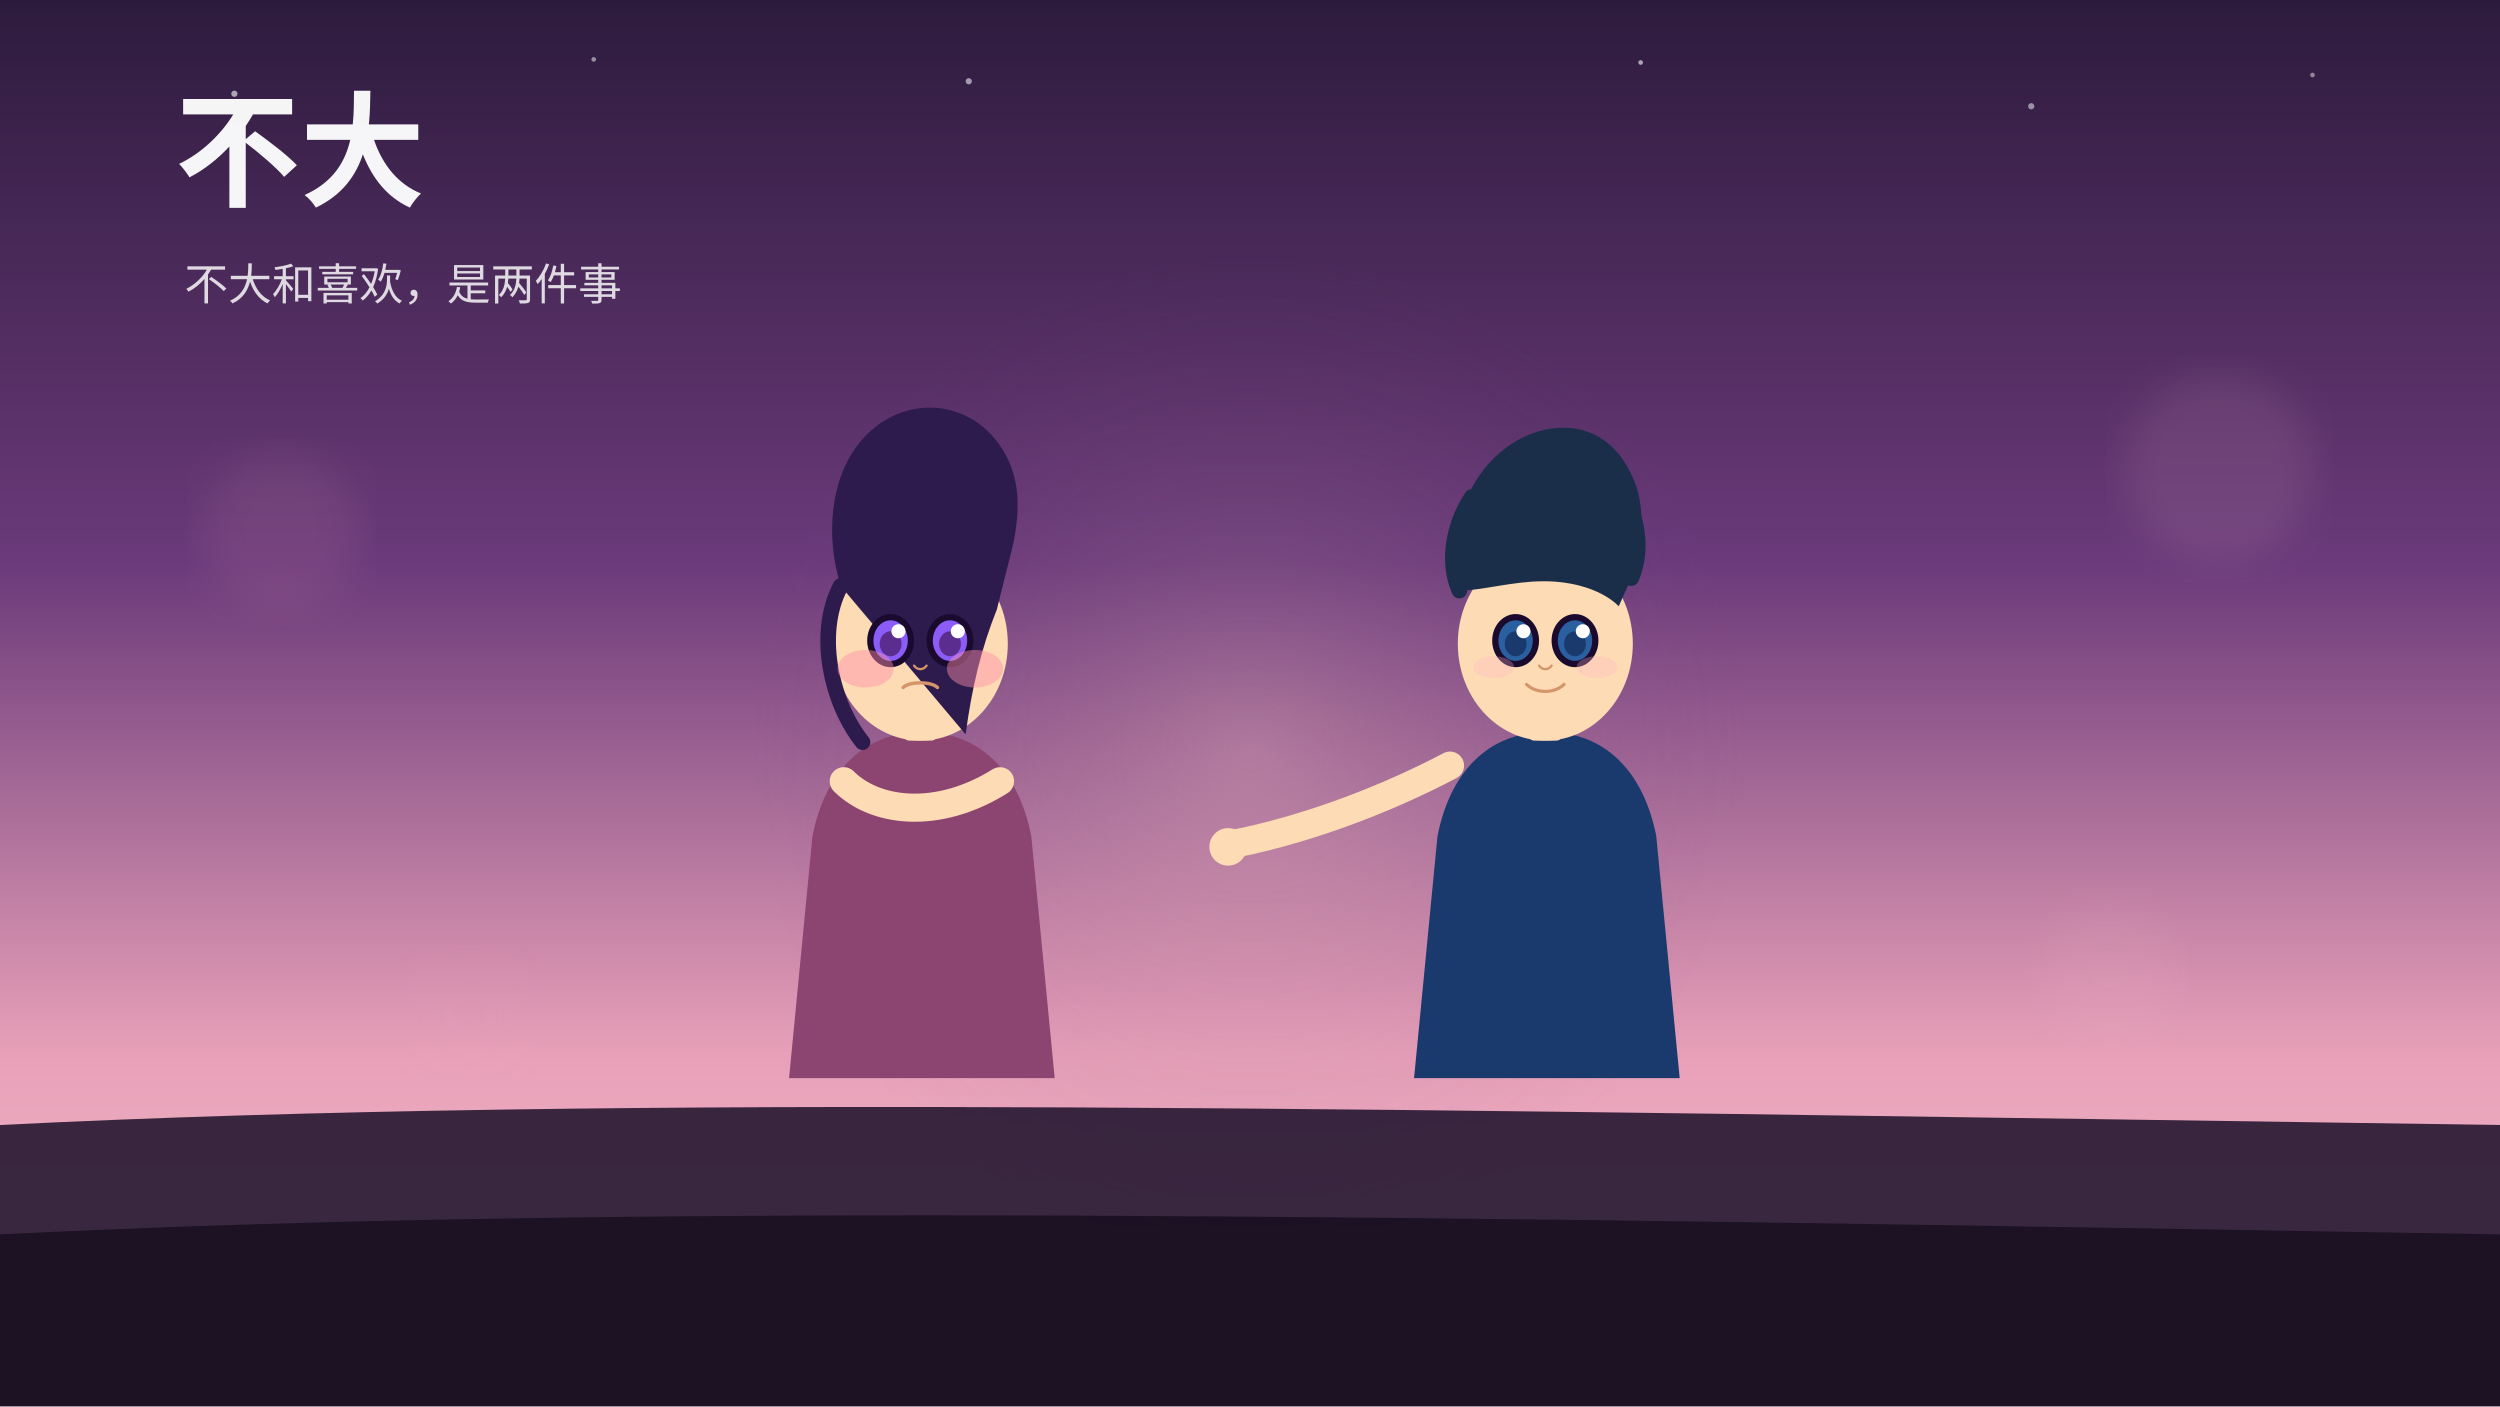
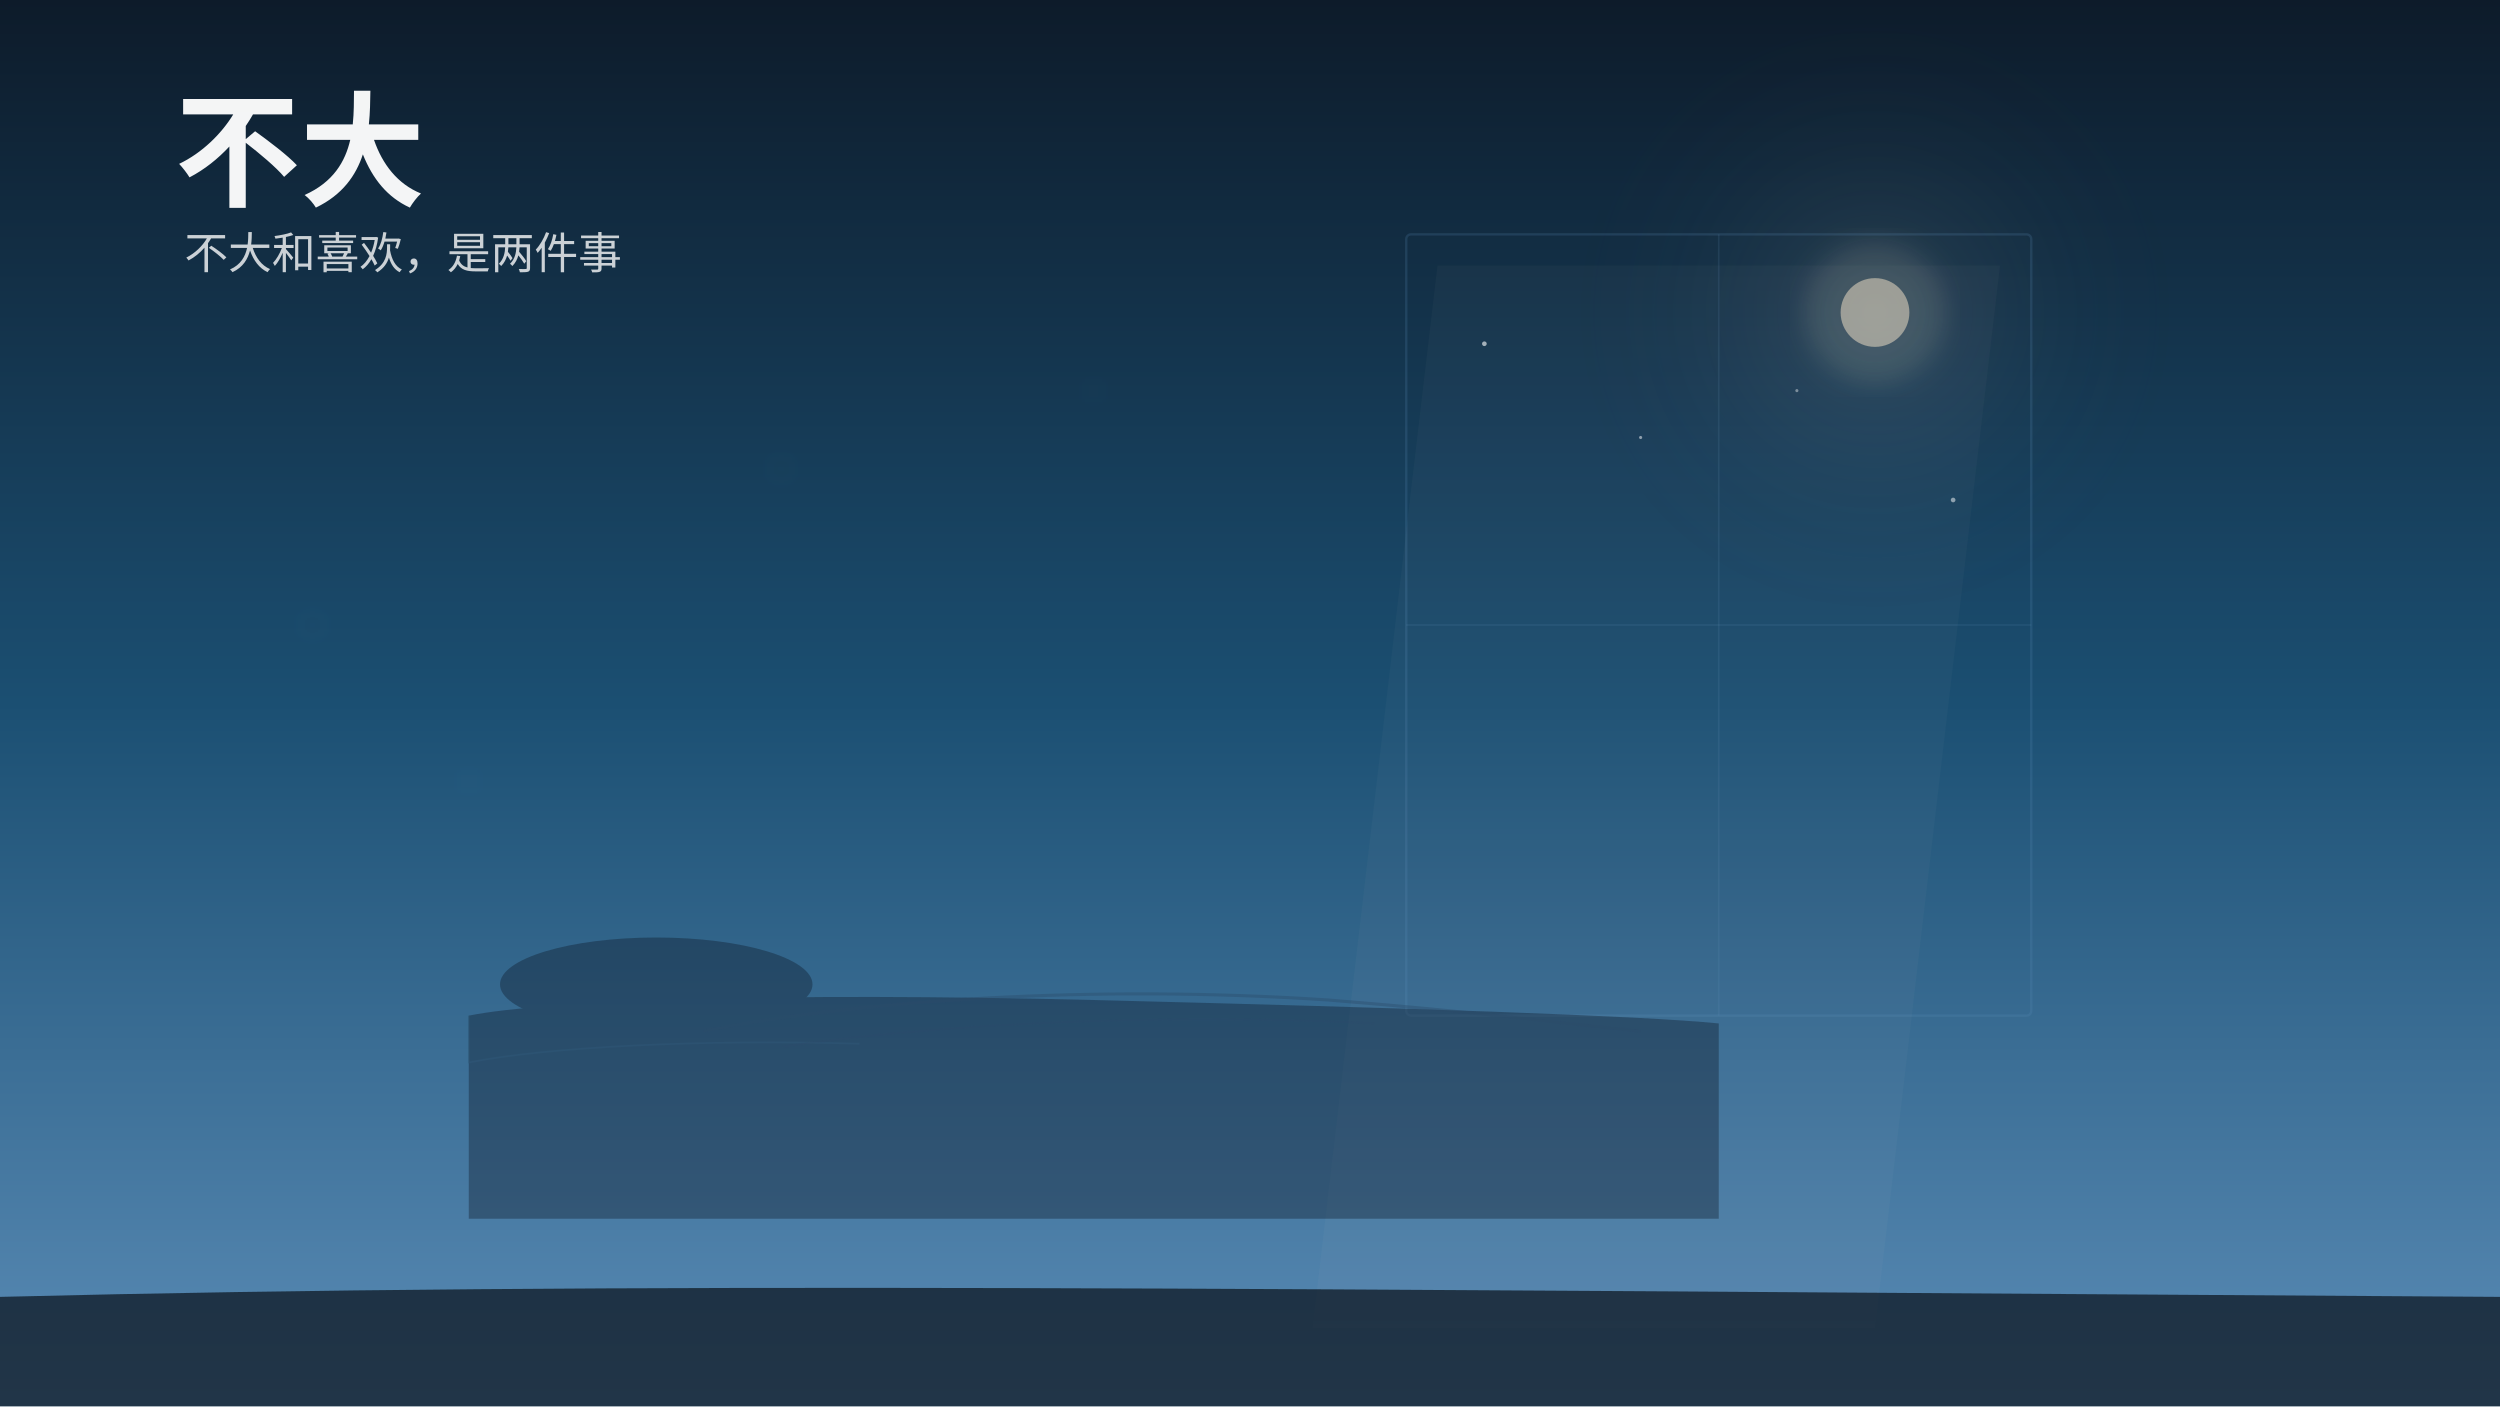
<svg xmlns="http://www.w3.org/2000/svg" width="1600" height="900" viewBox="0 0 1600 900" fill="none">
  <defs>
-     <linearGradient id="bg" x1="800" y1="0" x2="800" y2="900" gradientUnits="userSpaceOnUse">
-       <stop stop-color="#2D1B3D" />
-       <stop offset="0.4" stop-color="#6B3A7A" />
-       <stop offset="0.75" stop-color="#E8A0B8" />
-       <stop offset="1" stop-color="#F5C6D0" />
+     <linearGradient id="sky" x1="800" y1="0" x2="800" y2="900" gradientUnits="userSpaceOnUse">
+       <stop stop-color="#0D1B2A" />
+       <stop offset="0.5" stop-color="#1B4F72" />
+       <stop offset="1" stop-color="#5B8DB8" />
    </linearGradient>
-     <radialGradient id="warmGlow" cx="800" cy="480" r="320" gradientUnits="userSpaceOnUse">
-       <stop stop-color="#FFD4C8" stop-opacity="0.22" />
-       <stop offset="1" stop-color="#6B3A7A" stop-opacity="0" />
+     <radialGradient id="moonGlow" cx="1200" cy="200" r="200" gradientUnits="userSpaceOnUse">
+       <stop stop-color="#F5E6CA" stop-opacity="0.1" />
+       <stop offset="1" stop-color="#0D1B2A" stop-opacity="0" />
    </radialGradient>
    <filter id="glow">
-       <feGaussianBlur stdDeviation="12" />
-     </filter>
-     <filter id="soft">
-       <feGaussianBlur stdDeviation="5" />
+       <feGaussianBlur stdDeviation="8" />
    </filter>
  </defs>
-   <rect width="1600" height="900" fill="url(#bg)" />
-   <circle cx="800" cy="480" r="320" fill="url(#warmGlow)" />
-   <circle cx="150" cy="60" r="2" fill="white" opacity="0.6" />
-   <circle cx="380" cy="38" r="1.5" fill="white" opacity="0.5" />
-   <circle cx="620" cy="52" r="2" fill="white" opacity="0.55" />
-   <circle cx="1050" cy="40" r="1.5" fill="white" opacity="0.6" />
-   <circle cx="1300" cy="68" r="2" fill="white" opacity="0.5" />
-   <circle cx="1480" cy="48" r="1.5" fill="white" opacity="0.45" />
-   <circle cx="180" cy="340" r="50" fill="#E8A0B8" opacity="0.1" filter="url(#glow)" />
-   <circle cx="1420" cy="300" r="60" fill="#F5C6D0" opacity="0.1" filter="url(#glow)" />
-   <circle cx="300" cy="650" r="35" fill="#E8A0B8" opacity="0.08" filter="url(#glow)" />
-   <circle cx="1350" cy="620" r="42" fill="#F5C6D0" opacity="0.08" filter="url(#glow)" />
-   <path d="M0 720C400 700 900 710 1600 720V900H0Z" fill="#1A0E28" opacity="0.85" />
-   <path d="M0 790C400 770 900 778 1600 790V900H0Z" fill="#0F0818" opacity="0.7" />
-   <g transform="translate(520, 260)">
-     <path d="M55 210C30 215 8 235 0 275L-15 430H155L140 275C132 235 110 215 85 210Z" fill="#8B4570" />
-     <rect x="58" y="182" width="22" height="32" rx="4" fill="#FDDBB4" />
-     <ellipse cx="69" cy="152" rx="56" ry="62" fill="#FDDBB4" />
-     <path d="M18 115C8 82 12 48 28 26C44 4 68 -2 86 2C104 6 118 18 126 36C134 54 132 76 126 98L118 130C108 155 102 180 98 210Z" fill="#2D1B4E" />
-     <path d="M18 115C12 88 18 62 34 44C50 26 70 18 86 20C102 22 116 34 122 52C128 70 124 92 118 110Z" fill="#2D1B4E" />
-     <path d="M18 115C10 130 8 150 12 170C16 190 24 205 32 215" stroke="#2D1B4E" stroke-width="10" stroke-linecap="round" />
-     <ellipse cx="50" cy="150" rx="15" ry="17" fill="#1A0A2E" />
-     <ellipse cx="88" cy="150" rx="15" ry="17" fill="#1A0A2E" />
-     <ellipse cx="50" cy="150" rx="11" ry="13" fill="#8B5CF6" />
-     <ellipse cx="88" cy="150" rx="11" ry="13" fill="#8B5CF6" />
-     <ellipse cx="50" cy="152" rx="7" ry="8" fill="#5B2D8E" />
-     <ellipse cx="88" cy="152" rx="7" ry="8" fill="#5B2D8E" />
-     <circle cx="55" cy="144" r="4.5" fill="white" />
-     <circle cx="93" cy="144" r="4.5" fill="white" />
-     <path d="M65 166C67 169 71 169 73 166" stroke="#D4956A" stroke-width="1.5" stroke-linecap="round" />
-     <path d="M58 180C62 176 76 176 80 180" stroke="#D4956A" stroke-width="2.2" stroke-linecap="round" fill="none" />
-     <ellipse cx="34" cy="168" rx="18" ry="12" fill="#FF8FA8" opacity="0.45" />
-     <ellipse cx="104" cy="168" rx="18" ry="12" fill="#FF8FA8" opacity="0.45" />
-     <path d="M20 240C40 260 80 265 120 240" stroke="#FDDBB4" stroke-width="18" stroke-linecap="round" />
+   <rect width="1600" height="900" fill="url(#sky)" />
+   <circle cx="1200" cy="200" r="200" fill="url(#moonGlow)" />
+   <circle cx="1200" cy="200" r="45" fill="#F5E6CA" opacity="0.12" filter="url(#glow)" />
+   <circle cx="1200" cy="200" r="22" fill="#F5E6CA" opacity="0.5" />
+   <rect x="900" y="150" width="400" height="500" rx="3" stroke="#5B8DB8" stroke-width="1.5" fill="none" opacity="0.2" />
+   <line x1="1100" y1="150" x2="1100" y2="650" stroke="#5B8DB8" stroke-width="1" opacity="0.15" />
+   <line x1="900" y1="400" x2="1300" y2="400" stroke="#5B8DB8" stroke-width="1" opacity="0.15" />
+   <path d="M920 170L1280 170L1200 850L840 850Z" fill="#F5E6CA" opacity="0.03" />
+   <g opacity="0.35">
+     <path d="M300 650C350 640 500 635 700 640C900 645 1050 650 1100 655L1100 780L300 780Z" fill="#0A1220" />
+     <path d="M300 650L300 680C350 670 450 665 550 668" stroke="#162D44" stroke-width="1" fill="none" opacity="0.5" />
+     <ellipse cx="420" cy="630" rx="100" ry="30" fill="#0A1220" />
  </g>
-   <g transform="translate(920, 260)">
-     <path d="M55 210C30 215 8 235 0 275L-15 430H155L140 275C132 235 110 215 85 210Z" fill="#1A3A6E" />
-     <rect x="58" y="182" width="22" height="32" rx="4" fill="#FDDBB4" />
-     <ellipse cx="69" cy="152" rx="56" ry="62" fill="#FDDBB4" />
-     <path d="M14 118C8 88 14 60 30 40C46 20 68 12 86 14C104 16 118 28 126 48C134 68 130 90 124 110L116 128C106 118 88 112 68 112C48 112 28 118 14 118Z" fill="#1A2E4A" />
-     <path d="M14 118C6 100 10 76 22 58" stroke="#1A2E4A" stroke-width="10" stroke-linecap="round" />
-     <path d="M124 110C132 92 128 68 116 50" stroke="#1A2E4A" stroke-width="10" stroke-linecap="round" />
-     <ellipse cx="50" cy="150" rx="15" ry="17" fill="#1A0A2E" />
-     <ellipse cx="88" cy="150" rx="15" ry="17" fill="#1A0A2E" />
-     <ellipse cx="50" cy="150" rx="11" ry="13" fill="#2A5FA0" />
-     <ellipse cx="88" cy="150" rx="11" ry="13" fill="#2A5FA0" />
-     <ellipse cx="50" cy="152" rx="7" ry="8" fill="#1A3A6E" />
-     <ellipse cx="88" cy="152" rx="7" ry="8" fill="#1A3A6E" />
-     <circle cx="55" cy="144" r="4.5" fill="white" />
-     <circle cx="93" cy="144" r="4.5" fill="white" />
-     <path d="M65 166C67 169 71 169 73 166" stroke="#D4956A" stroke-width="1.5" stroke-linecap="round" />
-     <path d="M57 178C63 184 75 184 81 178" stroke="#D4956A" stroke-width="2" stroke-linecap="round" fill="none" />
-     <ellipse cx="36" cy="167" rx="13" ry="7" fill="#FFB3C6" opacity="0.3" />
-     <ellipse cx="102" cy="167" rx="13" ry="7" fill="#FFB3C6" opacity="0.3" />
-     <path d="M8 230C-30 250 -80 270 -130 280" stroke="#FDDBB4" stroke-width="18" stroke-linecap="round" />
-     <circle cx="-134" cy="282" r="12" fill="#FDDBB4" />
+   <path d="M450 660C550 640 700 630 850 640C950 648 1000 655 1050 660" stroke="#2A4A6A" stroke-width="2" fill="none" opacity="0.4" />
+   <path d="M500 670C600 655 750 648 880 655" stroke="#2A4A6A" stroke-width="1.5" fill="none" opacity="0.3" />
+   <g fill="#FFFFFF">
+     <circle cx="950" cy="220" r="1.5" opacity="0.6" />
+     <circle cx="1050" cy="280" r="1" opacity="0.5" />
+     <circle cx="1250" cy="320" r="1.5" opacity="0.5" />
+     <circle cx="1150" cy="250" r="1" opacity="0.4" />
  </g>
-   <text x="112" y="126" fill="#FFFFFF" fill-opacity="0.95" font-family="'Noto Serif SC','Source Han Serif',Georgia,serif" font-size="80" font-weight="700">不大</text>
-   <text x="118" y="192" fill="#FFFFFF" fill-opacity="0.82" font-family="'Noto Serif SC','Source Han Serif',Georgia,serif" font-size="28">不大和喜欢，是两件事</text>
+   <g fill="#7FBCD2" opacity="0.15" filter="url(#glow)">
+     <circle cx="500" cy="300" r="2.5" />
+     <circle cx="300" cy="500" r="2" />
+     <circle cx="700" cy="250" r="2" />
+     <circle cx="200" cy="400" r="2.5" />
+   </g>
+   <path d="M0 830C400 820 800 825 1600 830V900H0Z" fill="#081018" opacity="0.7" />
+   <text x="112" y="126" fill="#FFFFFF" fill-opacity="0.95" font-family="'Noto Serif SC', 'Source Han Serif', Georgia, serif" font-size="80" font-weight="700">不大</text>
+   <text x="118" y="172" fill="#FFFFFF" fill-opacity="0.78" font-family="'Noto Serif SC', 'Source Han Serif', Georgia, serif" font-size="28">不大和喜欢，是两件事</text>
</svg>
